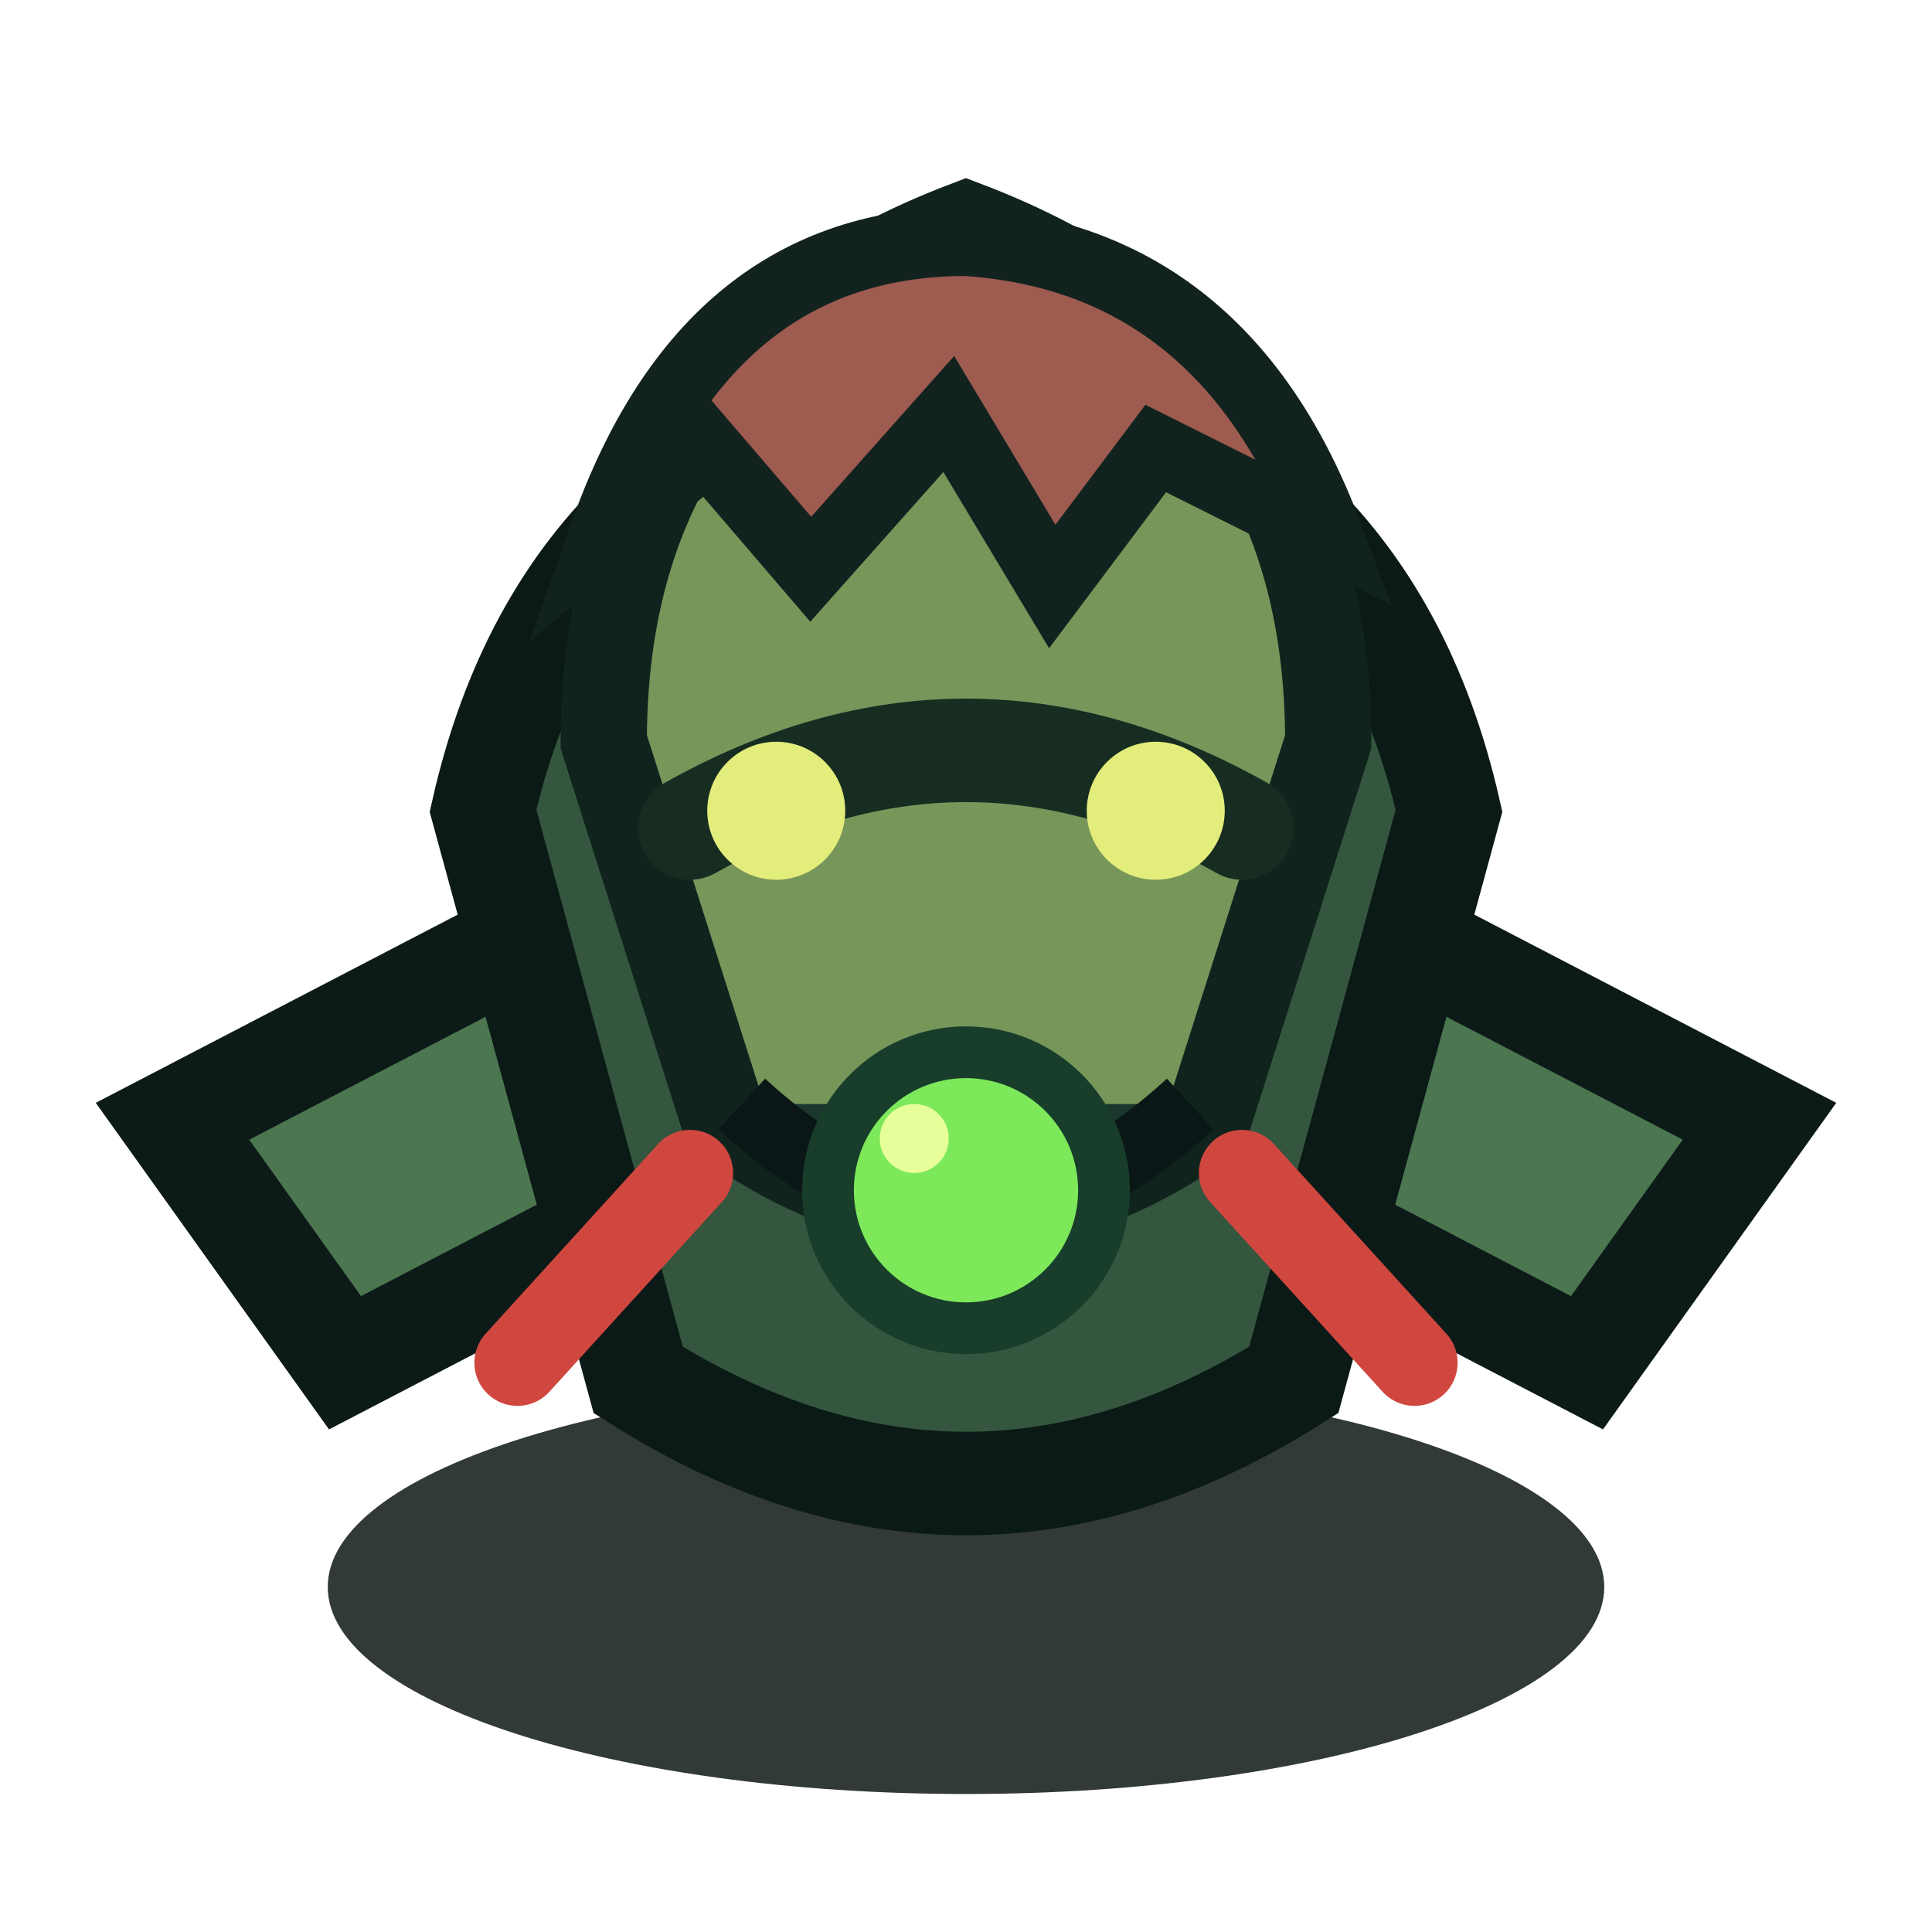
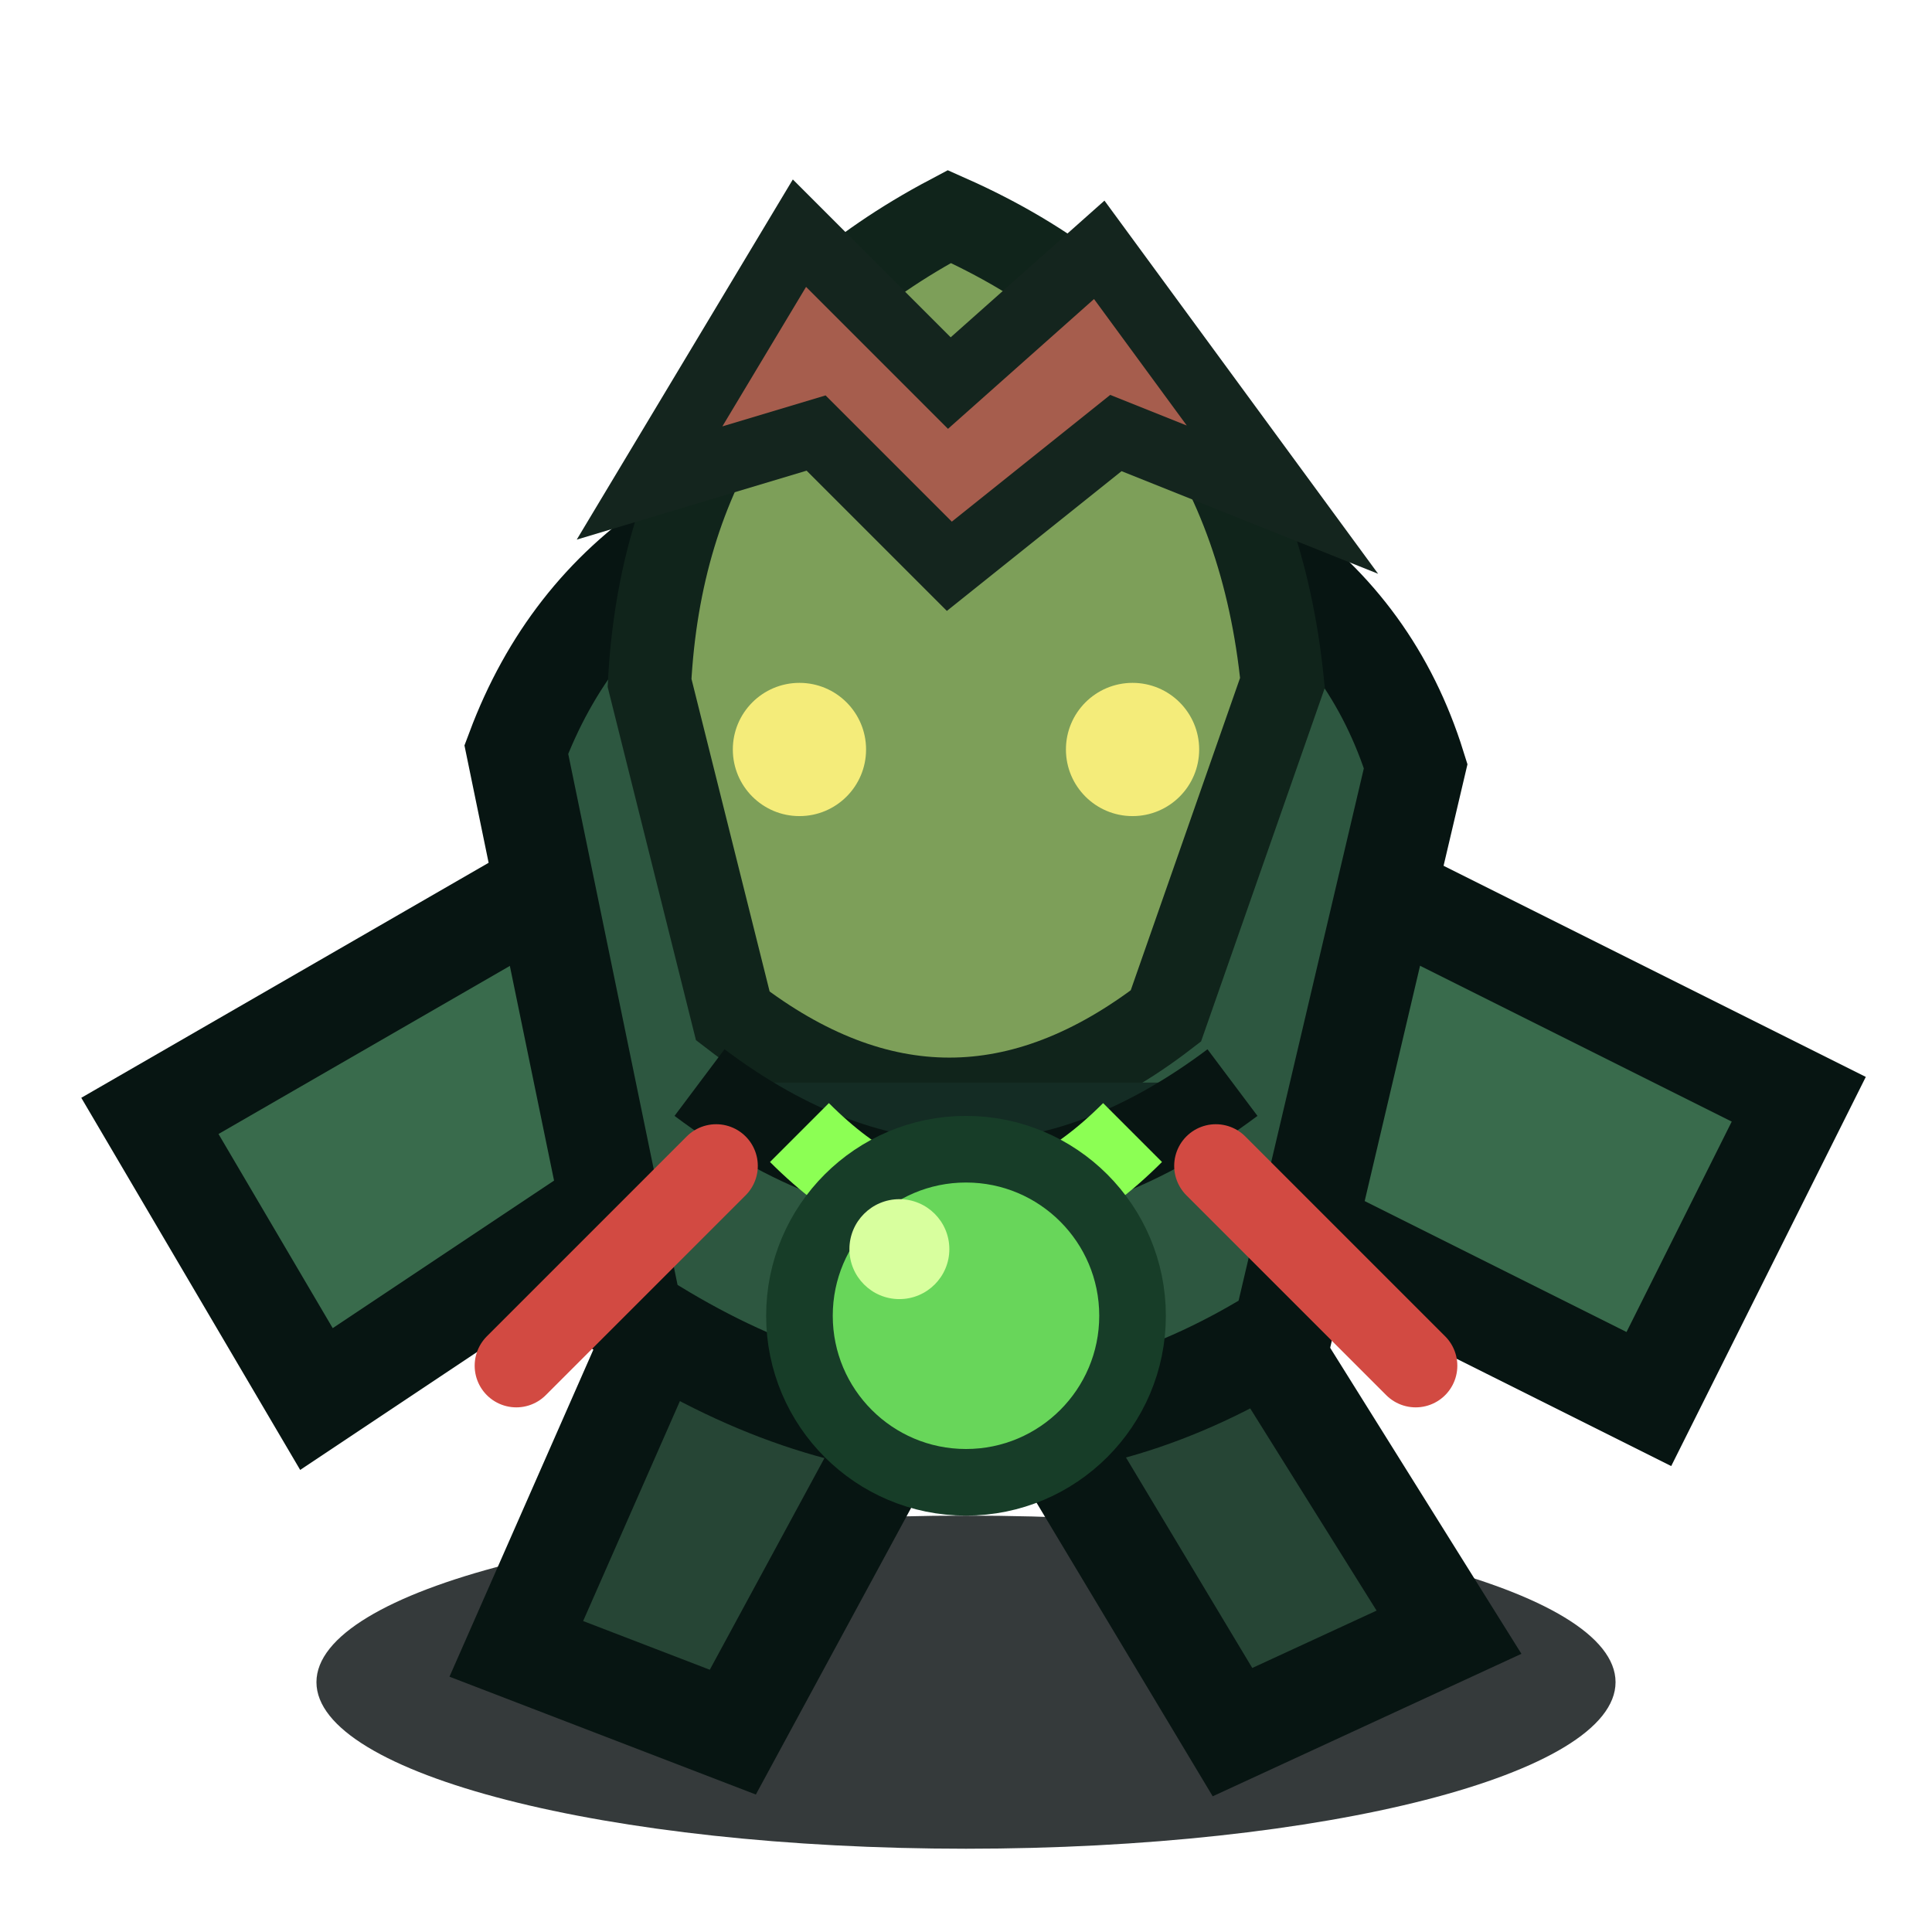
- <svg xmlns="http://www.w3.org/2000/svg" width="112" height="112" viewBox="0 0 112 112">
-   <ellipse cx="56" cy="92" rx="37" ry="12" fill="#050d0e" opacity=".82" />
-   <path d="M35 52L10 65L20 79L45 66M77 52L102 65L92 79L67 66" fill="#4b7650" stroke="#0d1b18" stroke-width="6" />
-   <path d="M28 47Q33 25 56 21Q79 25 84 47L75 80Q56 92 37 80Z" fill="#34563e" stroke="#0b1917" stroke-width="6" />
-   <path d="M35 43Q35 21 56 13Q77 21 77 43L70 65Q56 75 42 65Z" fill="#77965a" stroke="#10231d" stroke-width="5" />
-   <path d="M35 31Q41 14 56 14Q71 15 77 31L67 26L61 34L55 24L47 33L41 26Z" fill="#9e5b50" stroke="#12221f" stroke-width="4" />
-   <path d="M40 48Q56 39 72 48" fill="none" stroke="#172d22" stroke-width="6" stroke-linecap="round" />
-   <circle cx="45" cy="47" r="4" fill="#e3ed7b" />
-   <circle cx="67" cy="47" r="4" fill="#e3ed7b" />
-   <path d="M43 64Q56 76 69 64" fill="#1b362c" stroke="#0a1716" stroke-width="4" />
-   <circle cx="56" cy="69" r="8" fill="#7ce85a" stroke="#183d2b" stroke-width="3" />
-   <circle cx="53" cy="66" r="2" fill="#e7ff9a" />
-   <path d="M40 68L30 79M72 68L82 79" stroke="#d0473f" stroke-width="5" stroke-linecap="round" />
+ <svg xmlns="http://www.w3.org/2000/svg" width="116" height="116" viewBox="0 0 116 116">
+   <ellipse cx="58" cy="101" rx="39" ry="10" fill="#03090a" fill-opacity=".8" />
+   <path d="M42 74 31 99l13 5 13-24M72 74l15 24-13 6-15-25" fill="#264535" stroke="#071512" stroke-width="6" />
+   <path d="M35 52 9 67l10 17 27-18M80 52l28 14-9 18-30-15" fill="#396b4c" stroke="#071512" stroke-width="6" />
+   <path d="M31 45Q37 29 58 27Q80 30 85 46L77 80Q58 92 38 79Z" fill="#2d5740" stroke="#071512" stroke-width="6" />
+   <path d="M39 41Q40 22 57 13Q75 21 77 41L70 61Q57 71 44 61Z" fill="#7d9f59" stroke="#10241b" stroke-width="5" />
+   <path d="M39 29 48 14l9 9 9-8 11 15-10-4-10 8-8-8z" fill="#a65d4d" stroke="#14251e" stroke-width="4" />
+   <circle cx="48" cy="45" r="4" fill="#f4ec7a" />
+   <circle cx="68" cy="45" r="4" fill="#f4ec7a" />
+   <path d="M42 65Q58 77 74 65" fill="#142c24" stroke="#081512" stroke-width="5" />
+   <path d="M48 68Q58 78 68 68" fill="none" stroke="#8cff54" stroke-width="5" />
+   <circle cx="58" cy="79" r="10" fill="#68d65a" stroke="#173d28" stroke-width="4" />
+   <circle cx="54" cy="75" r="3" fill="#d8ff9e" />
+   <path d="M43 70 31 82M73 70l12 12" stroke="#d24a42" stroke-width="5" stroke-linecap="round" />
</svg>
